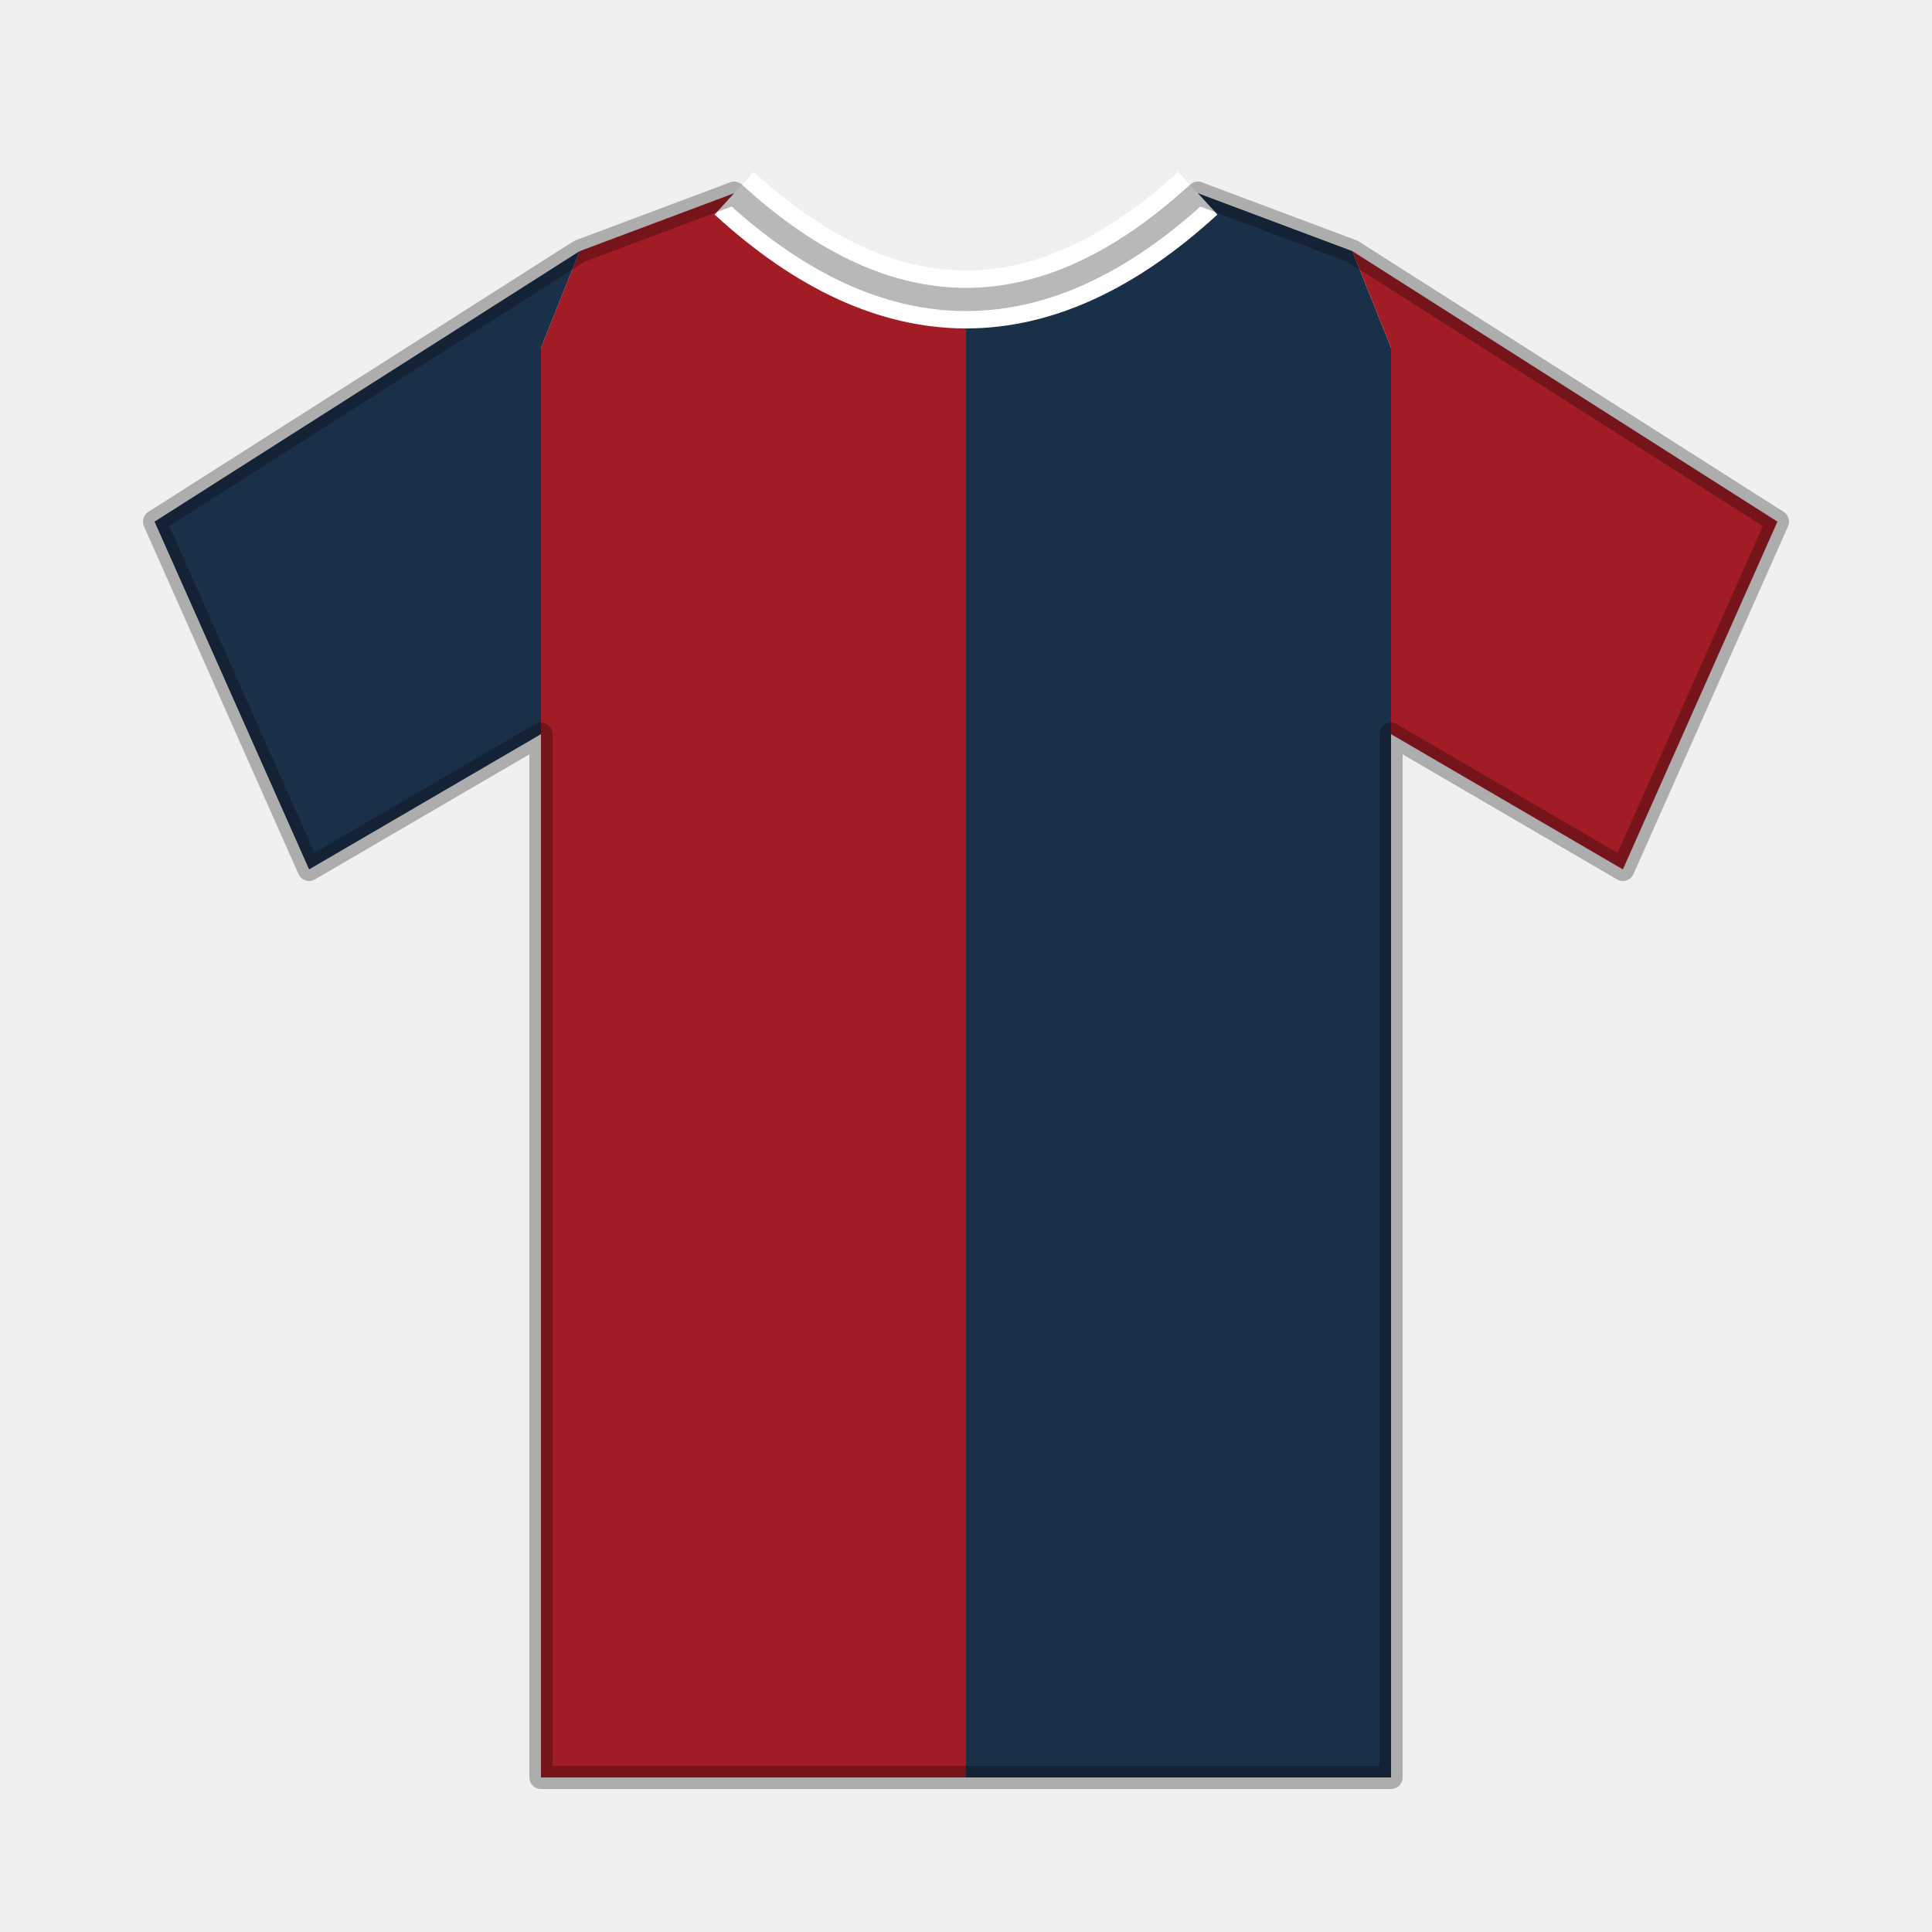
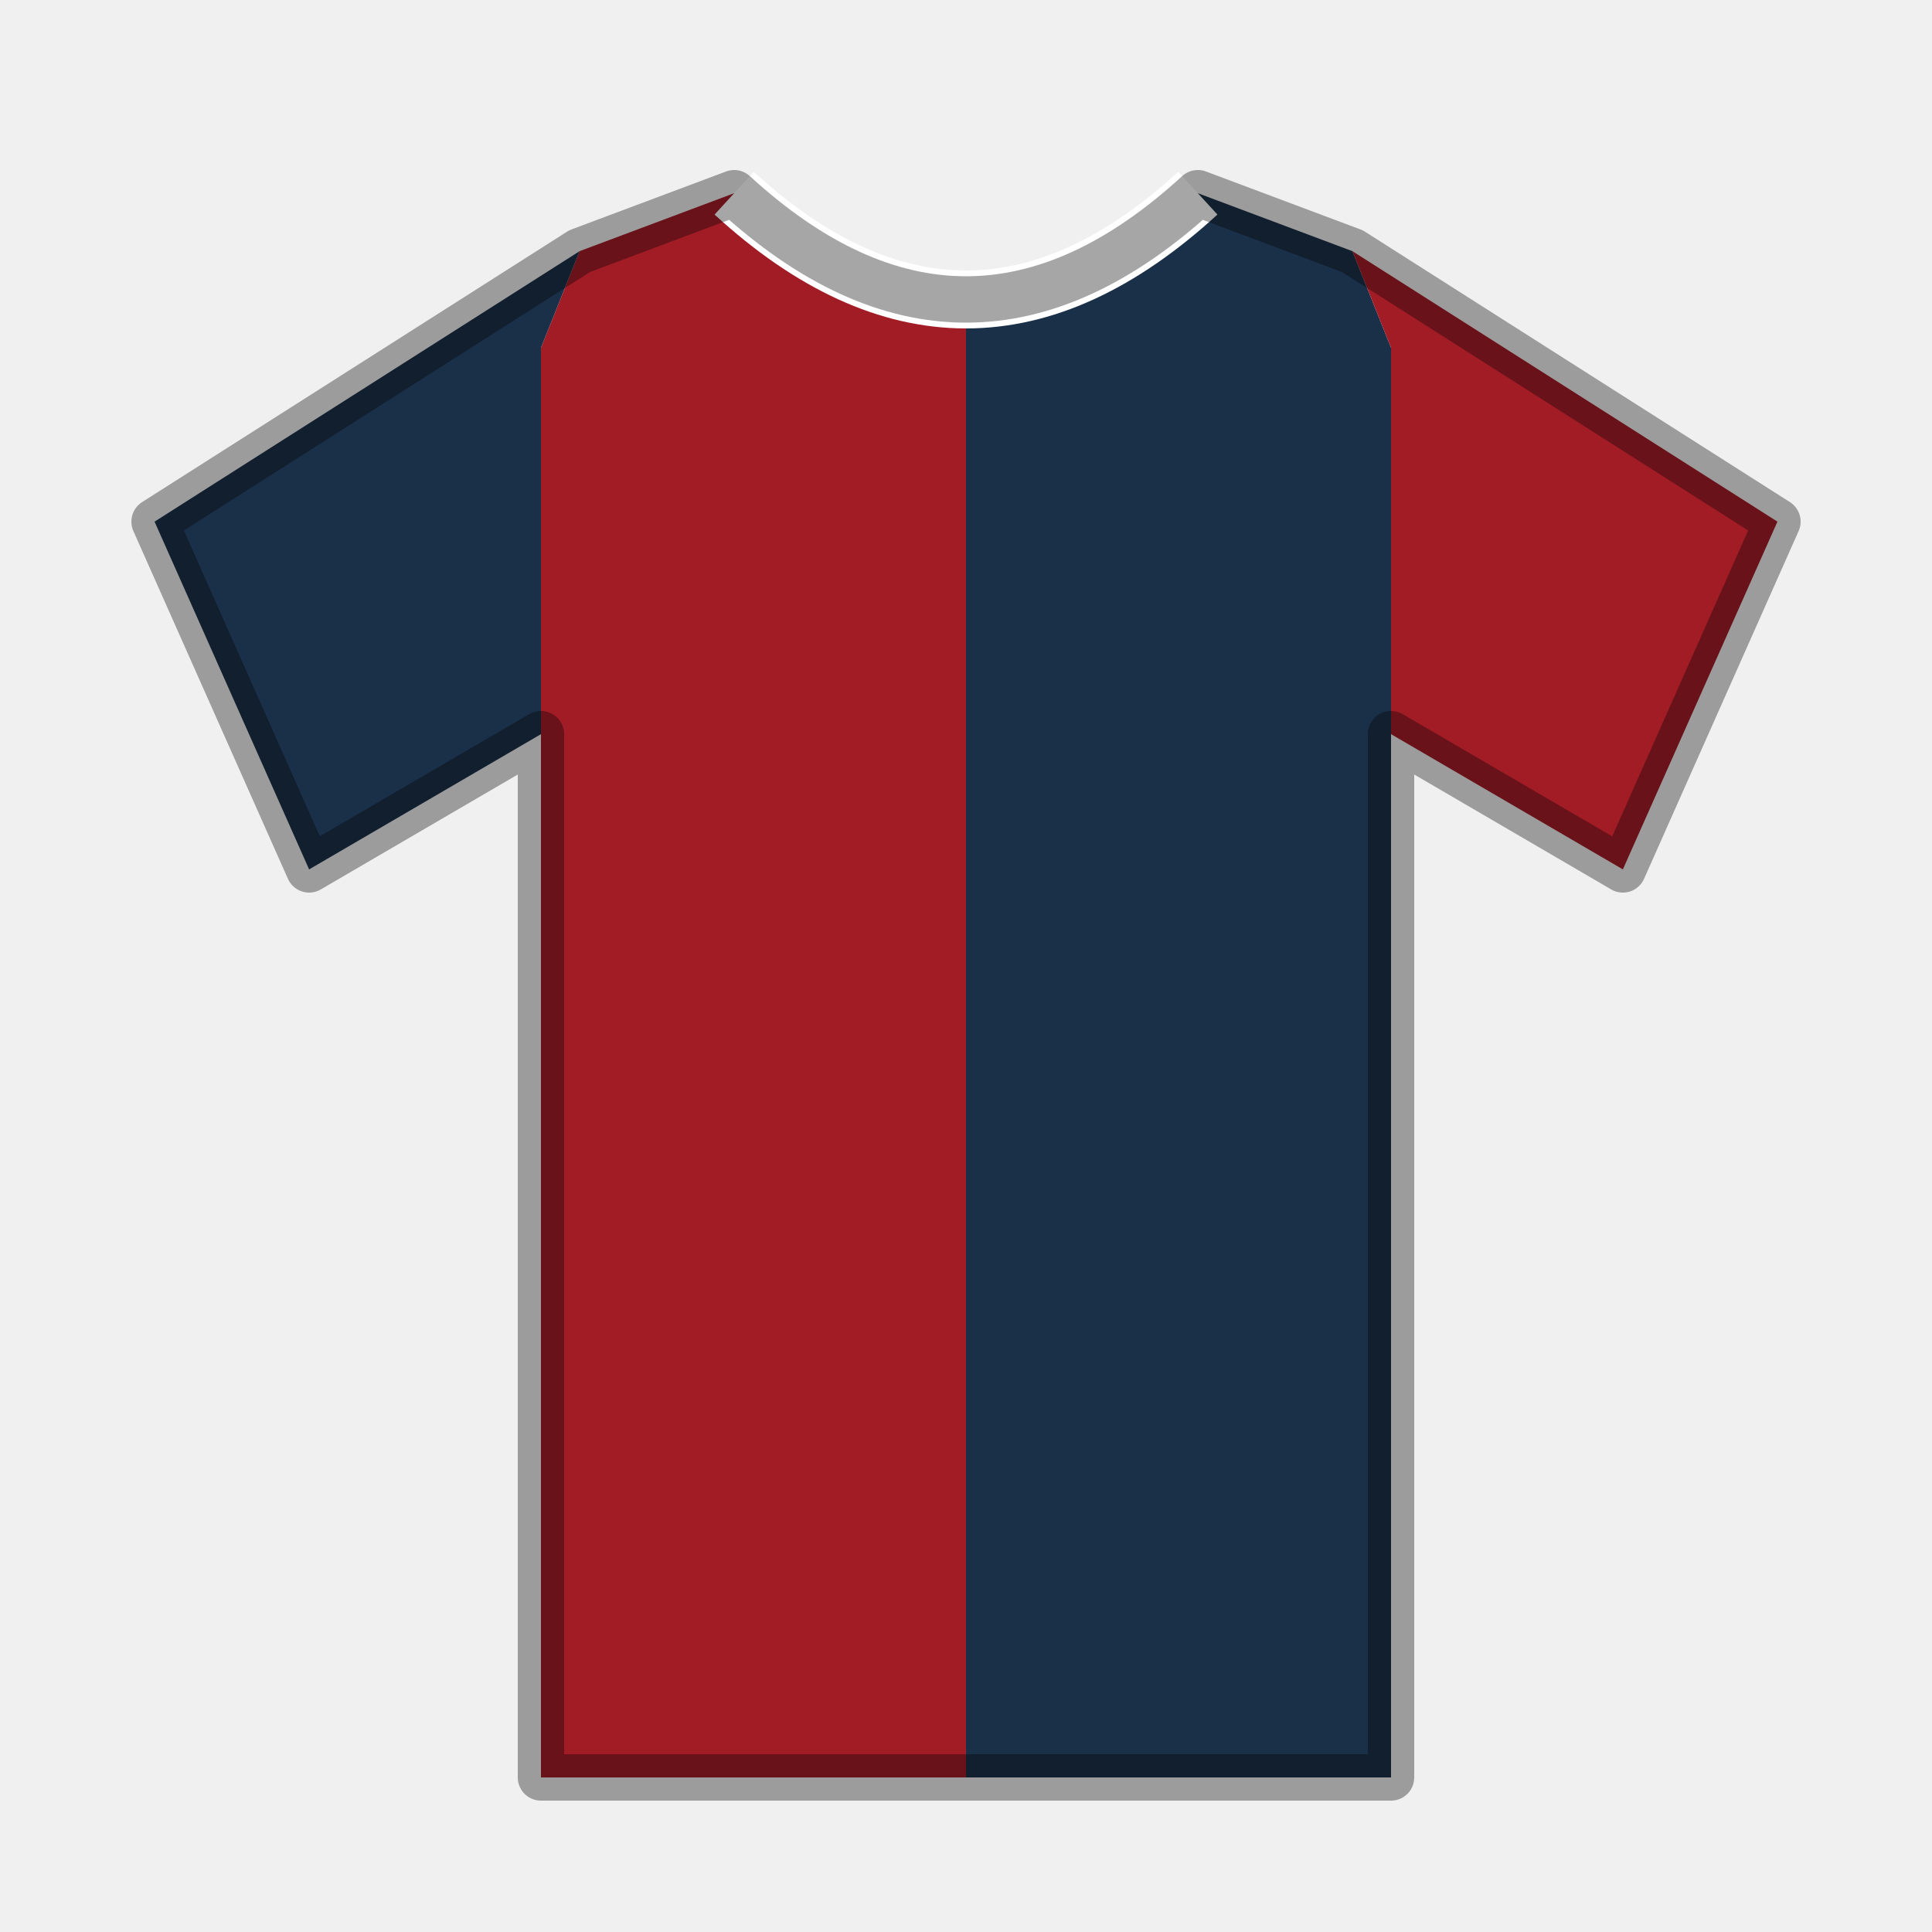
<svg xmlns="http://www.w3.org/2000/svg" viewBox="0 0 100 100" role="img" aria-hidden="true">
  <defs>
    <clipPath id="c">
      <path d="M38 10 L30 13 L28 18 L28 92 L72 92 L72 18 L70 13 L62 10 Q50 21 38 10 Z" />
    </clipPath>
  </defs>
  <g clip-path="url(#c)">
    <rect x="0" y="0" width="50" height="100" fill="#a21c26" />
    <rect x="50" y="0" width="50" height="100" fill="#1a2f48" />
  </g>
  <path d="M30 13 L8 27 L16 45 L28 38 L28 18 Z" fill="#1a2f48" />
  <path d="M70 13 L92 27 L84 45 L72 38 L72 18 Z" fill="#a21c26" />
  <path d="M38 10 Q50 21 62 10" fill="none" stroke="#ffffff" stroke-width="3" />
-   <path d="M38 10 L30 13 L8 27 L16 45 L28 38 L28 92 L72 92 L72 38 L84 45 L92 27 L70 13 L62 10 Q50 21 38 10 Z" fill="none" stroke="rgba(0,0,0,.28)" stroke-width="1.2" stroke-linejoin="round" />
+   <path d="M38 10 L30 13 L8 27 L16 45 L28 38 L28 92 L72 92 L72 38 L84 45 L92 27 L70 13 L62 10 Q50 21 38 10 Z" fill="none" stroke="rgba(0,0,0,.35)" stroke-width="2.4" stroke-linejoin="round" />
</svg>
